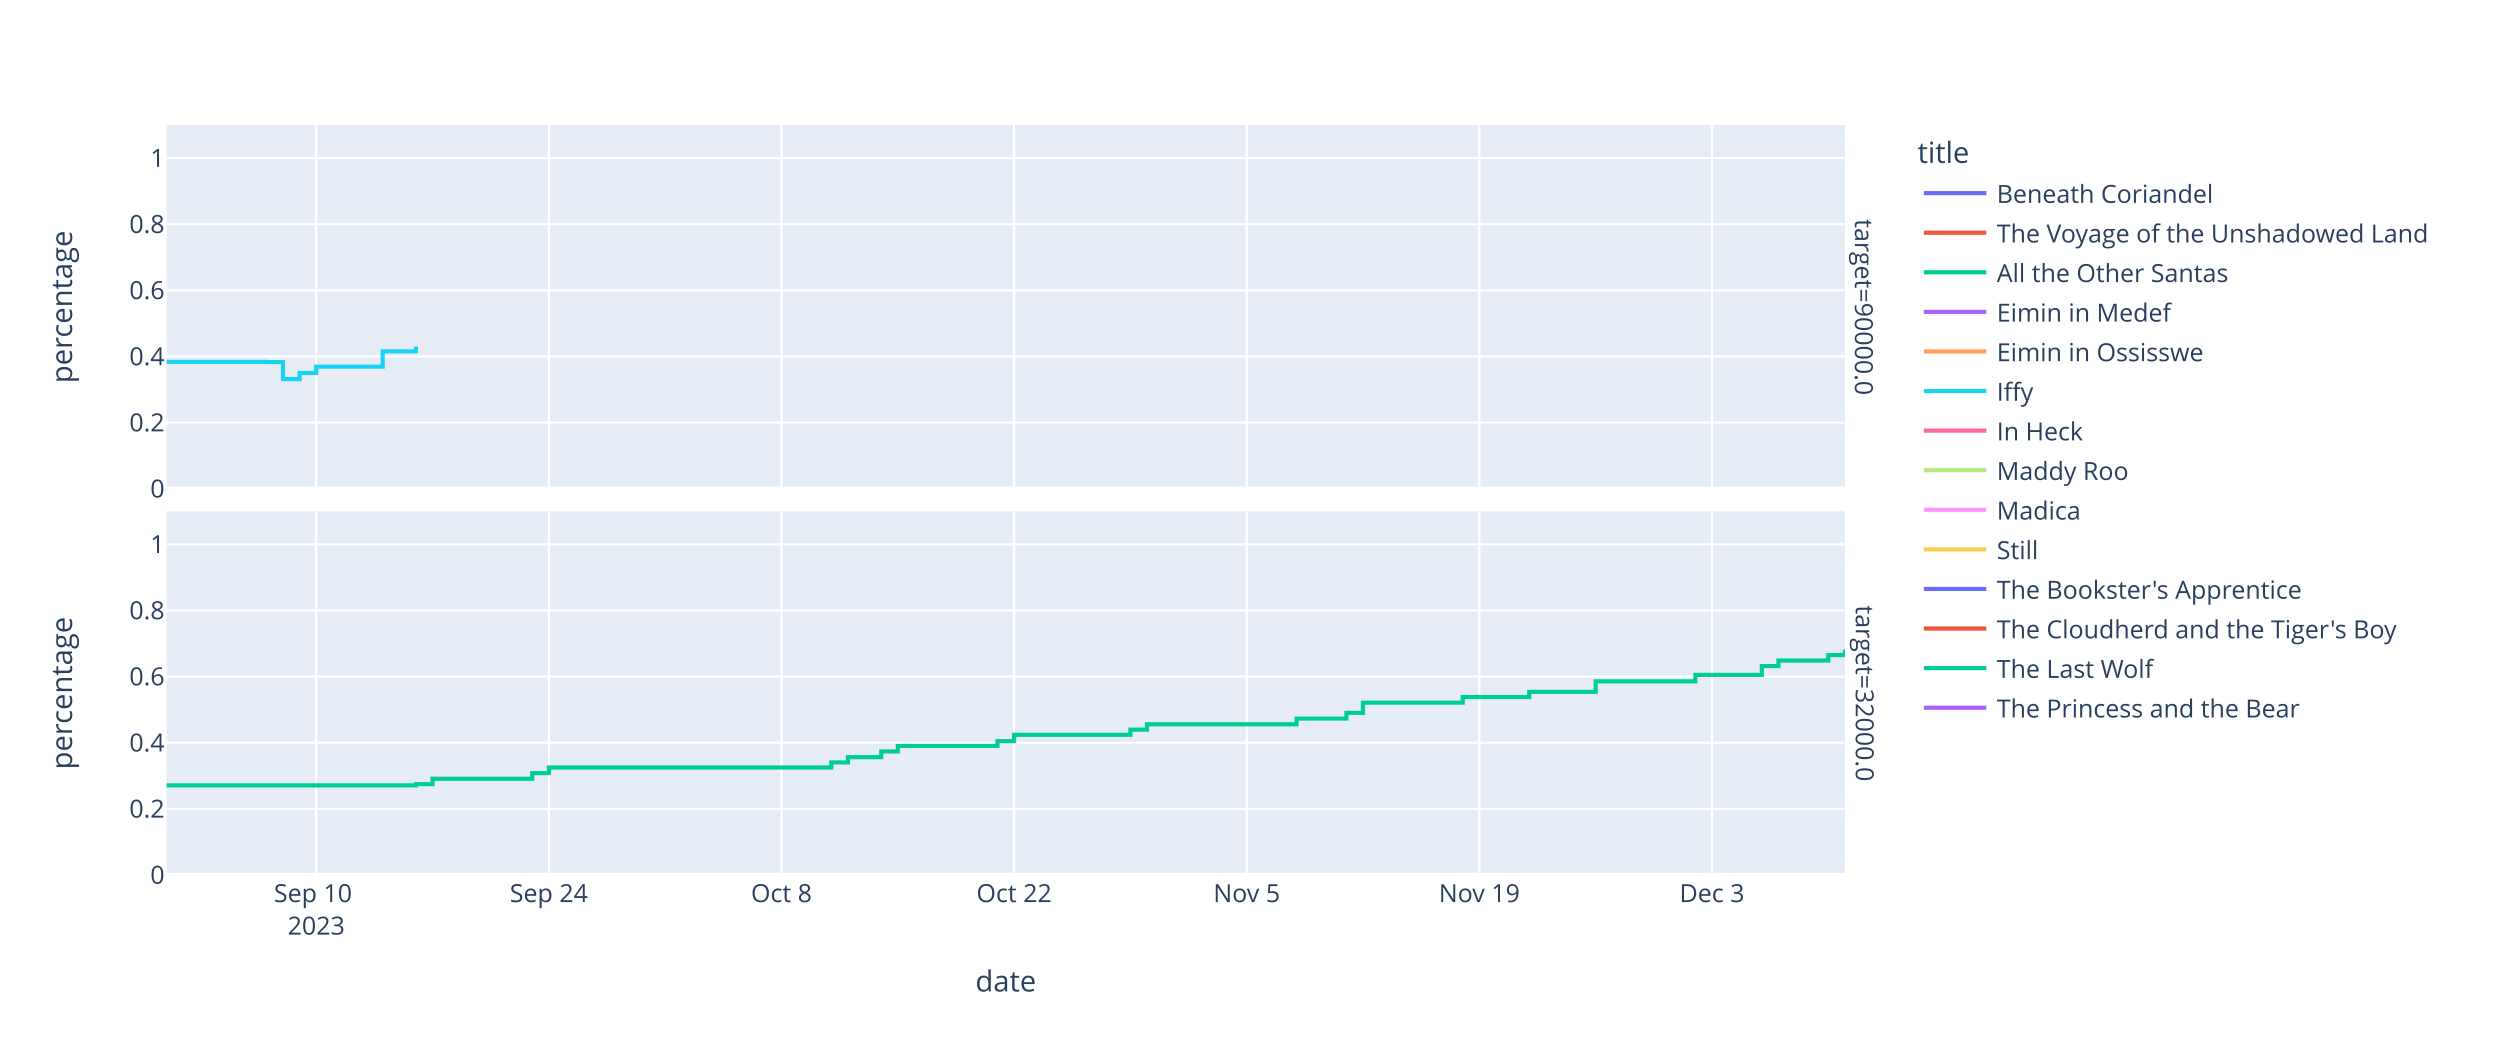
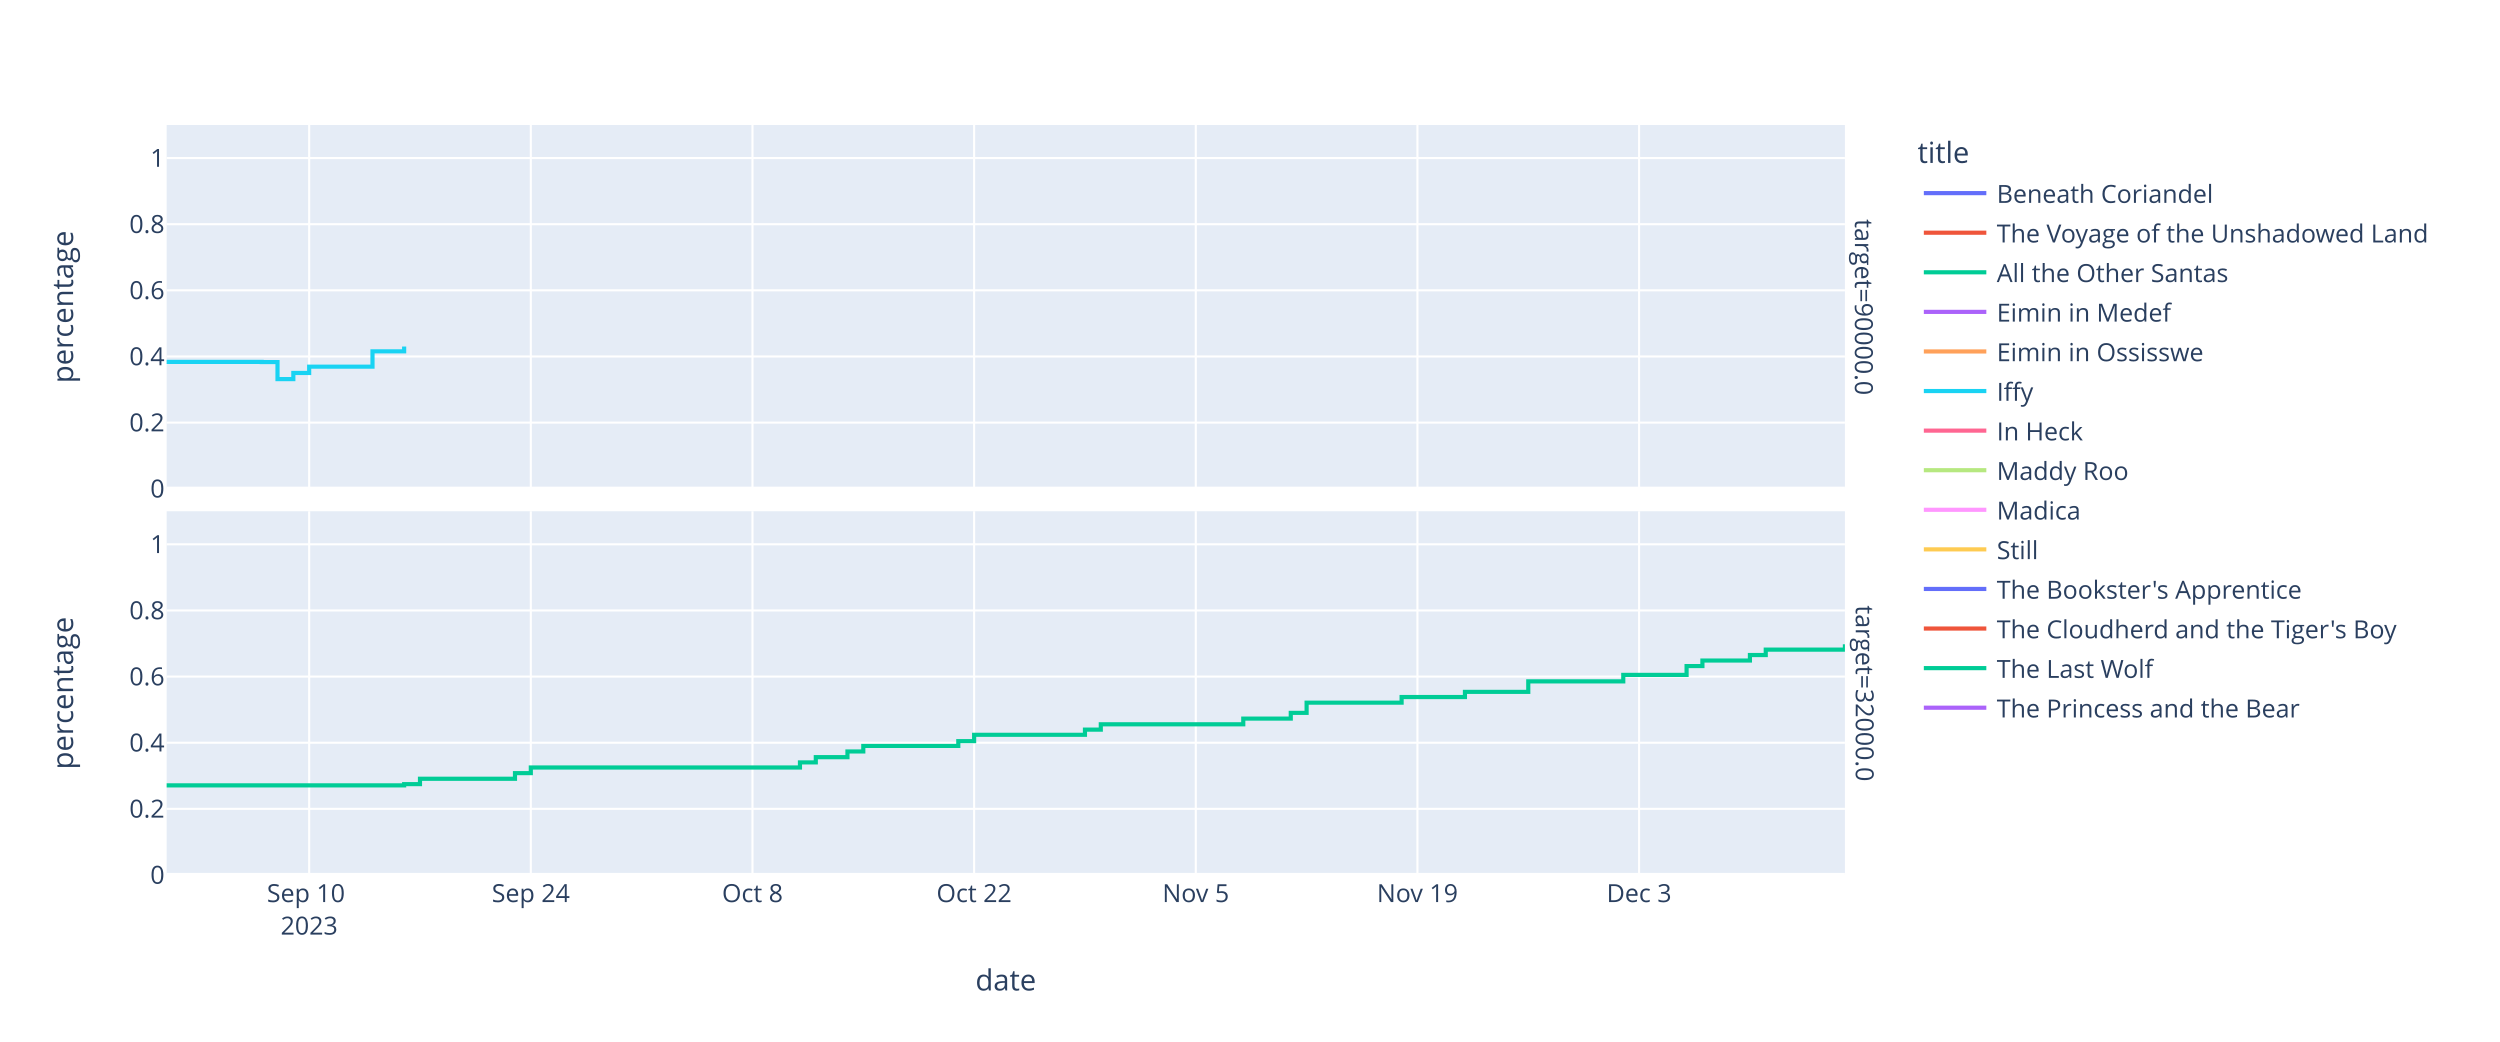
<svg xmlns="http://www.w3.org/2000/svg" class="main-svg" width="1200" height="500" style="" viewBox="0 0 1200 500">
  <rect x="0" y="0" width="1200" height="500" style="fill: rgb(255, 255, 255); fill-opacity: 1;" />
-   <defs id="defs-f71f81">
+   <defs id="defs-170668">
    <g class="clips">
-       <clipPath id="clipf71f81xyplot" class="plotclip">
+       <clipPath id="clip170668xyplot" class="plotclip">
        <rect width="805.56" height="174.6" />
      </clipPath>
-       <clipPath id="clipf71f81x2y2plot" class="plotclip">
+       <clipPath id="clip170668x2y2plot" class="plotclip">
        <rect width="805.56" height="174.6" />
      </clipPath>
-       <clipPath class="axesclip" id="clipf71f81x">
+       <clipPath class="axesclip" id="clip170668x">
        <rect x="80" y="0" width="805.56" height="500" />
      </clipPath>
-       <clipPath class="axesclip" id="clipf71f81y">
+       <clipPath class="axesclip" id="clip170668y">
        <rect x="0" y="245.4" width="1200" height="174.6" />
      </clipPath>
-       <clipPath class="axesclip" id="clipf71f81xy">
+       <clipPath class="axesclip" id="clip170668xy">
        <rect x="80" y="245.4" width="805.56" height="174.6" />
      </clipPath>
-       <clipPath class="axesclip" id="clipf71f81y2">
+       <clipPath class="axesclip" id="clip170668y2">
        <rect x="0" y="60" width="1200" height="174.6" />
      </clipPath>
-       <clipPath class="axesclip" id="clipf71f81xy2">
+       <clipPath class="axesclip" id="clip170668xy2">
        <rect x="80" y="60" width="805.56" height="174.6" />
      </clipPath>
-       <clipPath class="axesclip" id="clipf71f81x2">
+       <clipPath class="axesclip" id="clip170668x2">
        <rect x="80" y="0" width="805.56" height="500" />
      </clipPath>
-       <clipPath class="axesclip" id="clipf71f81x2y">
+       <clipPath class="axesclip" id="clip170668x2y">
        <rect x="80" y="245.4" width="805.56" height="174.6" />
      </clipPath>
-       <clipPath class="axesclip" id="clipf71f81x2y2">
+       <clipPath class="axesclip" id="clip170668x2y2">
        <rect x="80" y="60" width="805.56" height="174.6" />
      </clipPath>
    </g>
    <g class="gradients" />
    <g class="patterns" />
  </defs>
  <g class="bglayer">
    <rect class="bg" x="80" y="245.4" width="805.56" height="174.6" style="fill: rgb(229, 236, 246); fill-opacity: 1; stroke-width: 0;" />
    <rect class="bg" x="80" y="60" width="805.56" height="174.6" style="fill: rgb(229, 236, 246); fill-opacity: 1; stroke-width: 0;" />
  </g>
  <g class="layer-below">
    <g class="imagelayer" />
    <g class="shapelayer" />
  </g>
  <g class="cartesianlayer">
    <g class="subplot xy">
      <g class="layer-subplot">
        <g class="shapelayer" />
        <g class="imagelayer" />
      </g>
      <g class="minor-gridlayer">
        <g class="x" />
        <g class="y" />
      </g>
      <g class="gridlayer">
        <g class="x">
-           <path class="xgrid crisp" transform="translate(151.78,0)" d="M0,245.4v174.6" style="stroke: rgb(255, 255, 255); stroke-opacity: 1; stroke-width: 1px;" />
-           <path class="xgrid crisp" transform="translate(263.44,0)" d="M0,245.4v174.6" style="stroke: rgb(255, 255, 255); stroke-opacity: 1; stroke-width: 1px;" />
-           <path class="xgrid crisp" transform="translate(375.11,0)" d="M0,245.4v174.6" style="stroke: rgb(255, 255, 255); stroke-opacity: 1; stroke-width: 1px;" />
-           <path class="xgrid crisp" transform="translate(486.77,0)" d="M0,245.4v174.6" style="stroke: rgb(255, 255, 255); stroke-opacity: 1; stroke-width: 1px;" />
-           <path class="xgrid crisp" transform="translate(598.43,0)" d="M0,245.4v174.6" style="stroke: rgb(255, 255, 255); stroke-opacity: 1; stroke-width: 1px;" />
-           <path class="xgrid crisp" transform="translate(710.09,0)" d="M0,245.4v174.6" style="stroke: rgb(255, 255, 255); stroke-opacity: 1; stroke-width: 1px;" />
-           <path class="xgrid crisp" transform="translate(821.75,0)" d="M0,245.4v174.6" style="stroke: rgb(255, 255, 255); stroke-opacity: 1; stroke-width: 1px;" />
+           <path class="xgrid crisp" transform="translate(148.4,0)" d="M0,245.4v174.6" style="stroke: rgb(255, 255, 255); stroke-opacity: 1; stroke-width: 1px;" />
+           <path class="xgrid crisp" transform="translate(254.79,0)" d="M0,245.4v174.6" style="stroke: rgb(255, 255, 255); stroke-opacity: 1; stroke-width: 1px;" />
+           <path class="xgrid crisp" transform="translate(361.19,0)" d="M0,245.4v174.6" style="stroke: rgb(255, 255, 255); stroke-opacity: 1; stroke-width: 1px;" />
+           <path class="xgrid crisp" transform="translate(467.58,0)" d="M0,245.4v174.6" style="stroke: rgb(255, 255, 255); stroke-opacity: 1; stroke-width: 1px;" />
+           <path class="xgrid crisp" transform="translate(573.98,0)" d="M0,245.4v174.6" style="stroke: rgb(255, 255, 255); stroke-opacity: 1; stroke-width: 1px;" />
+           <path class="xgrid crisp" transform="translate(680.37,0)" d="M0,245.4v174.6" style="stroke: rgb(255, 255, 255); stroke-opacity: 1; stroke-width: 1px;" />
+           <path class="xgrid crisp" transform="translate(786.76,0)" d="M0,245.4v174.6" style="stroke: rgb(255, 255, 255); stroke-opacity: 1; stroke-width: 1px;" />
        </g>
        <g class="y">
          <path class="ygrid crisp" transform="translate(0,388.25)" d="M80,0h805.56" style="stroke: rgb(255, 255, 255); stroke-opacity: 1; stroke-width: 1px;" />
          <path class="ygrid crisp" transform="translate(0,356.51)" d="M80,0h805.56" style="stroke: rgb(255, 255, 255); stroke-opacity: 1; stroke-width: 1px;" />
          <path class="ygrid crisp" transform="translate(0,324.76)" d="M80,0h805.56" style="stroke: rgb(255, 255, 255); stroke-opacity: 1; stroke-width: 1px;" />
          <path class="ygrid crisp" transform="translate(0,293.02)" d="M80,0h805.56" style="stroke: rgb(255, 255, 255); stroke-opacity: 1; stroke-width: 1px;" />
          <path class="ygrid crisp" transform="translate(0,261.27)" d="M80,0h805.56" style="stroke: rgb(255, 255, 255); stroke-opacity: 1; stroke-width: 1px;" />
        </g>
      </g>
      <g class="zerolinelayer">
        <path class="yzl zl crisp" transform="translate(0,420)" d="M80,0h805.56" style="stroke: rgb(255, 255, 255); stroke-opacity: 1; stroke-width: 2px;" />
      </g>
      <path class="xlines-below" />
      <path class="ylines-below" />
      <g class="overlines-below" />
      <g class="xaxislayer-below" />
      <g class="yaxislayer-below" />
      <g class="overaxes-below" />
-       <g class="plot" transform="translate(80,245.4)" clip-path="url(#clipf71f81xyplot)">
+       <g class="plot" transform="translate(80,245.4)" clip-path="url(#clip170668xyplot)">
        <g class="scatterlayer mlayer">
-           <g class="trace scatter traceef8558" style="stroke-miterlimit: 2; opacity: 1;">
-             <g class="fills" />
-             <g class="errorbars" />
-             <g class="lines">
-               <path class="js-line" d="M805.56,66.43V69.01H797.58V71.65H773.66V74.31H765.68V78.55H733.78V81.65H685.92V86.7H654.02V89.17H622.12V91.88H574.26V96.77H566.28V99.52H542.36V102.27H470.57V104.82H462.6V107.3H406.77V110.34H398.79V112.64H350.94V115.3H342.96V118.04H327.01V120.55H319.03V123H183.44V125.71H175.47V128.41H127.61V130.99H119.64V131.57H0" style="vector-effect: non-scaling-stroke; fill: none; stroke: rgb(0, 204, 150); stroke-opacity: 1; stroke-width: 2px; opacity: 1;" />
-             </g>
-             <g class="points" />
-             <g class="text" />
-           </g>
-           <g class="trace scatter trace29cb09" style="stroke-miterlimit: 2; opacity: 1;">
-             <g class="fills" />
-             <g class="errorbars" />
-             <g class="lines" />
-             <g class="points" />
-             <g class="text" />
-           </g>
-           <g class="trace scatter trace9327c6" style="stroke-miterlimit: 2; opacity: 1;">
-             <g class="fills" />
-             <g class="errorbars" />
-             <g class="lines" />
-             <g class="points" />
-             <g class="text" />
-           </g>
-           <g class="trace scatter trace462349" style="stroke-miterlimit: 2; opacity: 1;">
-             <g class="fills" />
-             <g class="errorbars" />
-             <g class="lines" />
-             <g class="points" />
-             <g class="text" />
-           </g>
-           <g class="trace scatter trace2cf247" style="stroke-miterlimit: 2; opacity: 1;">
-             <g class="fills" />
-             <g class="errorbars" />
-             <g class="lines" />
+           <g class="trace scatter trace8cdd4d" style="stroke-miterlimit: 2; opacity: 1;">
+             <g class="fills" />
+             <g class="errorbars" />
+             <g class="lines">
+               <path class="js-line" d="M805.56,63.86V66.43H767.56V69.01H759.96V71.65H737.16V74.31H729.56V78.55H699.17V81.65H653.57V86.7H623.17V89.17H592.77V91.88H547.17V96.77H539.57V99.52H516.77V102.27H448.38V104.82H440.78V107.3H387.58V110.34H379.98V112.64H334.38V115.3H326.78V118.04H311.58V120.55H303.98V123H174.79V125.71H167.19V128.41H121.59V130.99H113.99V131.57H0" style="vector-effect: none; fill: none; stroke: rgb(0, 204, 150); stroke-opacity: 1; stroke-width: 2px; opacity: 1;" />
+             </g>
+             <g class="points" />
+             <g class="text" />
+           </g>
+           <g class="trace scatter tracedb14c7" style="stroke-miterlimit: 2; opacity: 1;">
+             <g class="fills" />
+             <g class="errorbars" />
+             <g class="lines">
+               <path class="js-line" d="M0,149.89" style="vector-effect: none; fill: none; stroke: rgb(255, 102, 146); stroke-opacity: 1; stroke-width: 2px; opacity: 1;" />
+             </g>
+             <g class="points" />
+             <g class="text" />
+           </g>
+           <g class="trace scatter traced5b4b1" style="stroke-miterlimit: 2; opacity: 1;">
+             <g class="fills" />
+             <g class="errorbars" />
+             <g class="lines">
+               <path class="js-line" d="M0,17.32" style="vector-effect: none; fill: none; stroke: rgb(182, 232, 128); stroke-opacity: 1; stroke-width: 2px; opacity: 1;" />
+             </g>
+             <g class="points" />
+             <g class="text" />
+           </g>
+           <g class="trace scatter trace079bbe" style="stroke-miterlimit: 2; opacity: 1;">
+             <g class="fills" />
+             <g class="errorbars" />
+             <g class="lines">
+               <path class="js-line" d="M0,29.28" style="vector-effect: none; fill: none; stroke: rgb(255, 151, 255); stroke-opacity: 1; stroke-width: 2px; opacity: 1;" />
+             </g>
+             <g class="points" />
+             <g class="text" />
+           </g>
+           <g class="trace scatter traceb5c32e" style="stroke-miterlimit: 2; opacity: 1;">
+             <g class="fills" />
+             <g class="errorbars" />
+             <g class="lines">
+               <path class="js-line" d="M0,21.52" style="vector-effect: none; fill: none; stroke: rgb(254, 203, 82); stroke-opacity: 1; stroke-width: 2px; opacity: 1;" />
+             </g>
            <g class="points" />
            <g class="text" />
          </g>
        </g>
      </g>
      <g class="overplot" />
      <path class="xlines-above crisp" d="M0,0" style="fill: none;" />
      <path class="ylines-above crisp" d="M0,0" style="fill: none;" />
      <g class="overlines-above" />
      <g class="xaxislayer-above">
        <g class="xtick">
-           <text text-anchor="middle" x="0" y="433" transform="translate(151.78,0)" style="font-family: 'Open Sans', verdana, arial, sans-serif; font-size: 12px; fill: rgb(42, 63, 95); fill-opacity: 1; white-space: pre; opacity: 1;">
+           <text text-anchor="middle" x="0" y="433" transform="translate(148.4,0)" style="font-family: 'Open Sans', verdana, arial, sans-serif; font-size: 12px; fill: rgb(42, 63, 95); fill-opacity: 1; white-space: pre; opacity: 1;">
            <tspan class="line" dy="0em" x="0" y="433">Sep 10</tspan>
            <tspan class="line" dy="1.3em" x="0" y="433">2023</tspan>
          </text>
        </g>
        <g class="xtick">
-           <text text-anchor="middle" x="0" y="433" style="font-family: 'Open Sans', verdana, arial, sans-serif; font-size: 12px; fill: rgb(42, 63, 95); fill-opacity: 1; white-space: pre; opacity: 1;" transform="translate(263.44,0)">Sep 24</text>
+           <text text-anchor="middle" x="0" y="433" style="font-family: 'Open Sans', verdana, arial, sans-serif; font-size: 12px; fill: rgb(42, 63, 95); fill-opacity: 1; white-space: pre; opacity: 1;" transform="translate(254.79,0)">Sep 24</text>
        </g>
        <g class="xtick">
-           <text text-anchor="middle" x="0" y="433" style="font-family: 'Open Sans', verdana, arial, sans-serif; font-size: 12px; fill: rgb(42, 63, 95); fill-opacity: 1; white-space: pre; opacity: 1;" transform="translate(375.11,0)">Oct 8</text>
+           <text text-anchor="middle" x="0" y="433" style="font-family: 'Open Sans', verdana, arial, sans-serif; font-size: 12px; fill: rgb(42, 63, 95); fill-opacity: 1; white-space: pre; opacity: 1;" transform="translate(361.19,0)">Oct 8</text>
        </g>
        <g class="xtick">
-           <text text-anchor="middle" x="0" y="433" style="font-family: 'Open Sans', verdana, arial, sans-serif; font-size: 12px; fill: rgb(42, 63, 95); fill-opacity: 1; white-space: pre; opacity: 1;" transform="translate(486.77,0)">Oct 22</text>
+           <text text-anchor="middle" x="0" y="433" style="font-family: 'Open Sans', verdana, arial, sans-serif; font-size: 12px; fill: rgb(42, 63, 95); fill-opacity: 1; white-space: pre; opacity: 1;" transform="translate(467.58,0)">Oct 22</text>
        </g>
        <g class="xtick">
-           <text text-anchor="middle" x="0" y="433" style="font-family: 'Open Sans', verdana, arial, sans-serif; font-size: 12px; fill: rgb(42, 63, 95); fill-opacity: 1; white-space: pre; opacity: 1;" transform="translate(598.43,0)">Nov 5</text>
+           <text text-anchor="middle" x="0" y="433" style="font-family: 'Open Sans', verdana, arial, sans-serif; font-size: 12px; fill: rgb(42, 63, 95); fill-opacity: 1; white-space: pre; opacity: 1;" transform="translate(573.98,0)">Nov 5</text>
        </g>
        <g class="xtick">
-           <text text-anchor="middle" x="0" y="433" style="font-family: 'Open Sans', verdana, arial, sans-serif; font-size: 12px; fill: rgb(42, 63, 95); fill-opacity: 1; white-space: pre; opacity: 1;" transform="translate(710.09,0)">Nov 19</text>
+           <text text-anchor="middle" x="0" y="433" style="font-family: 'Open Sans', verdana, arial, sans-serif; font-size: 12px; fill: rgb(42, 63, 95); fill-opacity: 1; white-space: pre; opacity: 1;" transform="translate(680.37,0)">Nov 19</text>
        </g>
        <g class="xtick">
-           <text text-anchor="middle" x="0" y="433" style="font-family: 'Open Sans', verdana, arial, sans-serif; font-size: 12px; fill: rgb(42, 63, 95); fill-opacity: 1; white-space: pre; opacity: 1;" transform="translate(821.75,0)">Dec 3</text>
+           <text text-anchor="middle" x="0" y="433" style="font-family: 'Open Sans', verdana, arial, sans-serif; font-size: 12px; fill: rgb(42, 63, 95); fill-opacity: 1; white-space: pre; opacity: 1;" transform="translate(786.76,0)">Dec 3</text>
        </g>
      </g>
      <g class="yaxislayer-above">
        <g class="ytick">
          <text text-anchor="end" x="79" y="4.2" transform="translate(0,420)" style="font-family: 'Open Sans', verdana, arial, sans-serif; font-size: 12px; fill: rgb(42, 63, 95); fill-opacity: 1; white-space: pre; opacity: 1;">0</text>
        </g>
        <g class="ytick">
          <text text-anchor="end" x="79" y="4.2" style="font-family: 'Open Sans', verdana, arial, sans-serif; font-size: 12px; fill: rgb(42, 63, 95); fill-opacity: 1; white-space: pre; opacity: 1;" transform="translate(0,388.25)">0.2</text>
        </g>
        <g class="ytick">
          <text text-anchor="end" x="79" y="4.2" style="font-family: 'Open Sans', verdana, arial, sans-serif; font-size: 12px; fill: rgb(42, 63, 95); fill-opacity: 1; white-space: pre; opacity: 1;" transform="translate(0,356.51)">0.4</text>
        </g>
        <g class="ytick">
          <text text-anchor="end" x="79" y="4.2" style="font-family: 'Open Sans', verdana, arial, sans-serif; font-size: 12px; fill: rgb(42, 63, 95); fill-opacity: 1; white-space: pre; opacity: 1;" transform="translate(0,324.76)">0.6</text>
        </g>
        <g class="ytick">
          <text text-anchor="end" x="79" y="4.2" style="font-family: 'Open Sans', verdana, arial, sans-serif; font-size: 12px; fill: rgb(42, 63, 95); fill-opacity: 1; white-space: pre; opacity: 1;" transform="translate(0,293.02)">0.8</text>
        </g>
        <g class="ytick">
          <text text-anchor="end" x="79" y="4.2" style="font-family: 'Open Sans', verdana, arial, sans-serif; font-size: 12px; fill: rgb(42, 63, 95); fill-opacity: 1; white-space: pre; opacity: 1;" transform="translate(0,261.27)">1</text>
        </g>
      </g>
      <g class="overaxes-above" />
    </g>
    <g class="subplot x2y2">
      <g class="layer-subplot">
        <g class="shapelayer" />
        <g class="imagelayer" />
      </g>
      <g class="minor-gridlayer">
        <g class="x2" />
        <g class="y2" />
      </g>
      <g class="gridlayer">
        <g class="x2">
-           <path class="x2grid crisp" transform="translate(151.78,0)" d="M0,60v174.6" style="stroke: rgb(255, 255, 255); stroke-opacity: 1; stroke-width: 1px;" />
-           <path class="x2grid crisp" transform="translate(263.44,0)" d="M0,60v174.6" style="stroke: rgb(255, 255, 255); stroke-opacity: 1; stroke-width: 1px;" />
-           <path class="x2grid crisp" transform="translate(375.11,0)" d="M0,60v174.6" style="stroke: rgb(255, 255, 255); stroke-opacity: 1; stroke-width: 1px;" />
-           <path class="x2grid crisp" transform="translate(486.77,0)" d="M0,60v174.6" style="stroke: rgb(255, 255, 255); stroke-opacity: 1; stroke-width: 1px;" />
-           <path class="x2grid crisp" transform="translate(598.43,0)" d="M0,60v174.6" style="stroke: rgb(255, 255, 255); stroke-opacity: 1; stroke-width: 1px;" />
-           <path class="x2grid crisp" transform="translate(710.09,0)" d="M0,60v174.6" style="stroke: rgb(255, 255, 255); stroke-opacity: 1; stroke-width: 1px;" />
-           <path class="x2grid crisp" transform="translate(821.75,0)" d="M0,60v174.6" style="stroke: rgb(255, 255, 255); stroke-opacity: 1; stroke-width: 1px;" />
+           <path class="x2grid crisp" transform="translate(148.4,0)" d="M0,60v174.6" style="stroke: rgb(255, 255, 255); stroke-opacity: 1; stroke-width: 1px;" />
+           <path class="x2grid crisp" transform="translate(254.79,0)" d="M0,60v174.6" style="stroke: rgb(255, 255, 255); stroke-opacity: 1; stroke-width: 1px;" />
+           <path class="x2grid crisp" transform="translate(361.19,0)" d="M0,60v174.6" style="stroke: rgb(255, 255, 255); stroke-opacity: 1; stroke-width: 1px;" />
+           <path class="x2grid crisp" transform="translate(467.58,0)" d="M0,60v174.6" style="stroke: rgb(255, 255, 255); stroke-opacity: 1; stroke-width: 1px;" />
+           <path class="x2grid crisp" transform="translate(573.98,0)" d="M0,60v174.6" style="stroke: rgb(255, 255, 255); stroke-opacity: 1; stroke-width: 1px;" />
+           <path class="x2grid crisp" transform="translate(680.37,0)" d="M0,60v174.6" style="stroke: rgb(255, 255, 255); stroke-opacity: 1; stroke-width: 1px;" />
+           <path class="x2grid crisp" transform="translate(786.76,0)" d="M0,60v174.6" style="stroke: rgb(255, 255, 255); stroke-opacity: 1; stroke-width: 1px;" />
        </g>
        <g class="y2">
          <path class="y2grid crisp" transform="translate(0,202.85)" d="M80,0h805.56" style="stroke: rgb(255, 255, 255); stroke-opacity: 1; stroke-width: 1px;" />
          <path class="y2grid crisp" transform="translate(0,171.11)" d="M80,0h805.56" style="stroke: rgb(255, 255, 255); stroke-opacity: 1; stroke-width: 1px;" />
          <path class="y2grid crisp" transform="translate(0,139.36)" d="M80,0h805.56" style="stroke: rgb(255, 255, 255); stroke-opacity: 1; stroke-width: 1px;" />
          <path class="y2grid crisp" transform="translate(0,107.62)" d="M80,0h805.56" style="stroke: rgb(255, 255, 255); stroke-opacity: 1; stroke-width: 1px;" />
          <path class="y2grid crisp" transform="translate(0,75.87)" d="M80,0h805.56" style="stroke: rgb(255, 255, 255); stroke-opacity: 1; stroke-width: 1px;" />
        </g>
      </g>
      <g class="zerolinelayer">
        <path class="y2zl zl crisp" transform="translate(0,234.6)" d="M80,0h805.56" style="stroke: rgb(255, 255, 255); stroke-opacity: 1; stroke-width: 2px;" />
      </g>
      <path class="xlines-below" />
      <path class="ylines-below" />
      <g class="overlines-below" />
      <g class="xaxislayer-below" />
      <g class="yaxislayer-below" />
      <g class="overaxes-below" />
-       <g class="plot" transform="translate(80,60)" clip-path="url(#clipf71f81x2y2plot)">
+       <g class="plot" transform="translate(80,60)" clip-path="url(#clip170668x2y2plot)">
        <g class="scatterlayer mlayer">
-           <g class="trace scatter tracec95e01" style="stroke-miterlimit: 2; opacity: 1;">
-             <g class="fills" />
-             <g class="errorbars" />
-             <g class="lines" />
-             <g class="points" />
-             <g class="text" />
-           </g>
-           <g class="trace scatter trace3b754c" style="stroke-miterlimit: 2; opacity: 1;">
-             <g class="fills" />
-             <g class="errorbars" />
-             <g class="lines" />
-             <g class="points" />
-             <g class="text" />
-           </g>
-           <g class="trace scatter trace9d9850" style="stroke-miterlimit: 2; opacity: 1;">
-             <g class="fills" />
-             <g class="errorbars" />
-             <g class="lines" />
-             <g class="points" />
-             <g class="text" />
-           </g>
-           <g class="trace scatter tracebe63d7" style="stroke-miterlimit: 2; opacity: 1;">
-             <g class="fills" />
-             <g class="errorbars" />
-             <g class="lines" />
-             <g class="points" />
-             <g class="text" />
-           </g>
-           <g class="trace scatter trace4793a3" style="stroke-miterlimit: 2; opacity: 1;">
-             <g class="fills" />
-             <g class="errorbars" />
-             <g class="lines">
-               <path class="js-line" d="M119.64,106.32V108.64H103.69V116H71.78V119.03H63.81V121.97H55.83V113.79H47.86V113.71H0" style="vector-effect: non-scaling-stroke; fill: none; stroke: rgb(25, 211, 243); stroke-opacity: 1; stroke-width: 2px; opacity: 1;" />
-             </g>
-             <g class="points" />
-             <g class="text" />
-           </g>
-           <g class="trace scatter tracefe827a" style="stroke-miterlimit: 2; opacity: 1;">
-             <g class="fills" />
-             <g class="errorbars" />
-             <g class="lines" />
-             <g class="points" />
-             <g class="text" />
-           </g>
-           <g class="trace scatter trace164ff2" style="stroke-miterlimit: 2; opacity: 1;">
-             <g class="fills" />
-             <g class="errorbars" />
-             <g class="lines" />
-             <g class="points" />
-             <g class="text" />
-           </g>
-           <g class="trace scatter trace0fb68a" style="stroke-miterlimit: 2; opacity: 1;">
-             <g class="fills" />
-             <g class="errorbars" />
-             <g class="lines" />
-             <g class="points" />
-             <g class="text" />
-           </g>
-           <g class="trace scatter tracef7b379" style="stroke-miterlimit: 2; opacity: 1;">
-             <g class="fills" />
-             <g class="errorbars" />
-             <g class="lines" />
+           <g class="trace scatter trace5fcf94" style="stroke-miterlimit: 2; opacity: 1;">
+             <g class="fills" />
+             <g class="errorbars" />
+             <g class="lines">
+               <path class="js-line" d="M0,31.58" style="vector-effect: none; fill: none; stroke: rgb(99, 110, 250); stroke-opacity: 1; stroke-width: 2px; opacity: 1;" />
+             </g>
+             <g class="points" />
+             <g class="text" />
+           </g>
+           <g class="trace scatter trace01b599" style="stroke-miterlimit: 2; opacity: 1;">
+             <g class="fills" />
+             <g class="errorbars" />
+             <g class="lines">
+               <path class="js-line" d="M0,121.15" style="vector-effect: none; fill: none; stroke: rgb(239, 85, 59); stroke-opacity: 1; stroke-width: 2px; opacity: 1;" />
+             </g>
+             <g class="points" />
+             <g class="text" />
+           </g>
+           <g class="trace scatter traceb8ed60" style="stroke-miterlimit: 2; opacity: 1;">
+             <g class="fills" />
+             <g class="errorbars" />
+             <g class="lines">
+               <path class="js-line" d="M0,148.25" style="vector-effect: none; fill: none; stroke: rgb(171, 99, 250); stroke-opacity: 1; stroke-width: 2px; opacity: 1;" />
+             </g>
+             <g class="points" />
+             <g class="text" />
+           </g>
+           <g class="trace scatter trace593d44" style="stroke-miterlimit: 2; opacity: 1;">
+             <g class="fills" />
+             <g class="errorbars" />
+             <g class="lines">
+               <path class="js-line" d="M0,144.1" style="vector-effect: none; fill: none; stroke: rgb(255, 161, 90); stroke-opacity: 1; stroke-width: 2px; opacity: 1;" />
+             </g>
+             <g class="points" />
+             <g class="text" />
+           </g>
+           <g class="trace scatter trace7c02bd" style="stroke-miterlimit: 2; opacity: 1;">
+             <g class="fills" />
+             <g class="errorbars" />
+             <g class="lines">
+               <path class="js-line" d="M113.99,106.32V108.64H98.8V116H68.4V119.03H60.8V121.97H53.2V113.79H45.6V113.71H0" style="vector-effect: none; fill: none; stroke: rgb(25, 211, 243); stroke-opacity: 1; stroke-width: 2px; opacity: 1;" />
+             </g>
+             <g class="points" />
+             <g class="text" />
+           </g>
+           <g class="trace scatter tracee9ba4f" style="stroke-miterlimit: 2; opacity: 1;">
+             <g class="fills" />
+             <g class="errorbars" />
+             <g class="lines">
+               <path class="js-line" d="M0,47.66" style="vector-effect: none; fill: none; stroke: rgb(99, 110, 250); stroke-opacity: 1; stroke-width: 2px; opacity: 1;" />
+             </g>
+             <g class="points" />
+             <g class="text" />
+           </g>
+           <g class="trace scatter traceb7b533" style="stroke-miterlimit: 2; opacity: 1;">
+             <g class="fills" />
+             <g class="errorbars" />
+             <g class="lines">
+               <path class="js-line" d="M0,151.91" style="vector-effect: none; fill: none; stroke: rgb(239, 85, 59); stroke-opacity: 1; stroke-width: 2px; opacity: 1;" />
+             </g>
+             <g class="points" />
+             <g class="text" />
+           </g>
+           <g class="trace scatter trace4968d2" style="stroke-miterlimit: 2; opacity: 1;">
+             <g class="fills" />
+             <g class="errorbars" />
+             <g class="lines">
+               <path class="js-line" d="M0,100.61" style="vector-effect: none; fill: none; stroke: rgb(0, 204, 150); stroke-opacity: 1; stroke-width: 2px; opacity: 1;" />
+             </g>
+             <g class="points" />
+             <g class="text" />
+           </g>
+           <g class="trace scatter tracefa7bef" style="stroke-miterlimit: 2; opacity: 1;">
+             <g class="fills" />
+             <g class="errorbars" />
+             <g class="lines">
+               <path class="js-line" d="M0,129.02" style="vector-effect: none; fill: none; stroke: rgb(171, 99, 250); stroke-opacity: 1; stroke-width: 2px; opacity: 1;" />
+             </g>
            <g class="points" />
            <g class="text" />
          </g>
        </g>
      </g>
      <g class="overplot" />
      <path class="xlines-above crisp" d="M0,0" style="fill: none;" />
      <path class="ylines-above crisp" d="M0,0" style="fill: none;" />
      <g class="overlines-above" />
      <g class="xaxislayer-above" />
      <g class="yaxislayer-above">
        <g class="y2tick">
          <text text-anchor="end" x="79" y="4.2" transform="translate(0,234.6)" style="font-family: 'Open Sans', verdana, arial, sans-serif; font-size: 12px; fill: rgb(42, 63, 95); fill-opacity: 1; white-space: pre; opacity: 1;">0</text>
        </g>
        <g class="y2tick">
          <text text-anchor="end" x="79" y="4.2" style="font-family: 'Open Sans', verdana, arial, sans-serif; font-size: 12px; fill: rgb(42, 63, 95); fill-opacity: 1; white-space: pre; opacity: 1;" transform="translate(0,202.85)">0.2</text>
        </g>
        <g class="y2tick">
          <text text-anchor="end" x="79" y="4.2" style="font-family: 'Open Sans', verdana, arial, sans-serif; font-size: 12px; fill: rgb(42, 63, 95); fill-opacity: 1; white-space: pre; opacity: 1;" transform="translate(0,171.11)">0.4</text>
        </g>
        <g class="y2tick">
          <text text-anchor="end" x="79" y="4.2" style="font-family: 'Open Sans', verdana, arial, sans-serif; font-size: 12px; fill: rgb(42, 63, 95); fill-opacity: 1; white-space: pre; opacity: 1;" transform="translate(0,139.36)">0.6</text>
        </g>
        <g class="y2tick">
          <text text-anchor="end" x="79" y="4.2" style="font-family: 'Open Sans', verdana, arial, sans-serif; font-size: 12px; fill: rgb(42, 63, 95); fill-opacity: 1; white-space: pre; opacity: 1;" transform="translate(0,107.62)">0.8</text>
        </g>
        <g class="y2tick">
          <text text-anchor="end" x="79" y="4.2" style="font-family: 'Open Sans', verdana, arial, sans-serif; font-size: 12px; fill: rgb(42, 63, 95); fill-opacity: 1; white-space: pre; opacity: 1;" transform="translate(0,75.87)">1</text>
        </g>
      </g>
      <g class="overaxes-above" />
    </g>
  </g>
  <g class="polarlayer" />
  <g class="smithlayer" />
  <g class="ternarylayer" />
  <g class="geolayer" />
  <g class="funnelarealayer" />
  <g class="pielayer" />
  <g class="iciclelayer" />
  <g class="treemaplayer" />
  <g class="sunburstlayer" />
  <g class="glimages" />
-   <defs id="topdefs-f71f81">
+   <defs id="topdefs-170668">
    <g class="clips" />
-     <clipPath id="legendf71f81">
+     <clipPath id="legend170668">
      <rect width="270" height="295" x="0" y="0" />
    </clipPath>
  </defs>
  <g class="layer-above">
    <g class="imagelayer" />
    <g class="shapelayer" />
  </g>
  <g class="infolayer">
    <g class="legend" pointer-events="all" transform="translate(918.44,60)">
      <rect class="bg" shape-rendering="crispEdges" style="stroke: rgb(68, 68, 68); stroke-opacity: 1; fill: rgb(255, 255, 255); fill-opacity: 1; stroke-width: 0px;" width="270" height="295" x="0" y="0" />
-       <g class="scrollbox" transform="" clip-path="url(#legendf71f81)">
+       <g class="scrollbox" transform="" clip-path="url(#legend170668)">
        <text class="legendtitletext" text-anchor="start" x="2" y="18.2" style="font-family: 'Open Sans', verdana, arial, sans-serif; font-size: 14px; fill: rgb(42, 63, 95); fill-opacity: 1; white-space: pre;">title</text>
        <g class="groups" transform="">
          <g class="traces" transform="translate(0,32.7)" style="opacity: 1;">
            <text class="legendtext" text-anchor="start" x="40" y="4.68" style="font-family: 'Open Sans', verdana, arial, sans-serif; font-size: 12px; fill: rgb(42, 63, 95); fill-opacity: 1; white-space: pre;">Beneath Coriandel</text>
            <g class="layers" style="opacity: 1;">
              <g class="legendfill" />
              <g class="legendlines">
                <path class="js-line" d="M5,0h30" style="fill: none; stroke: rgb(99, 110, 250); stroke-opacity: 1; stroke-width: 2px;" />
              </g>
              <g class="legendsymbols">
                <g class="legendpoints" />
              </g>
            </g>
            <rect class="legendtoggle" x="0" y="-9.5" width="264.219" height="19" style="fill: rgb(0, 0, 0); fill-opacity: 0;" />
          </g>
        </g>
        <g class="groups" transform="">
          <g class="traces" transform="translate(0,51.7)" style="opacity: 1;">
            <text class="legendtext" text-anchor="start" x="40" y="4.68" style="font-family: 'Open Sans', verdana, arial, sans-serif; font-size: 12px; fill: rgb(42, 63, 95); fill-opacity: 1; white-space: pre;">The Voyage of the Unshadowed Land</text>
            <g class="layers" style="opacity: 1;">
              <g class="legendfill" />
              <g class="legendlines">
                <path class="js-line" d="M5,0h30" style="fill: none; stroke: rgb(239, 85, 59); stroke-opacity: 1; stroke-width: 2px;" />
              </g>
              <g class="legendsymbols">
                <g class="legendpoints" />
              </g>
            </g>
            <rect class="legendtoggle" x="0" y="-9.5" width="264.219" height="19" style="fill: rgb(0, 0, 0); fill-opacity: 0;" />
          </g>
        </g>
        <g class="groups" transform="">
          <g class="traces" transform="translate(0,70.7)" style="opacity: 1;">
            <text class="legendtext" text-anchor="start" x="40" y="4.68" style="font-family: 'Open Sans', verdana, arial, sans-serif; font-size: 12px; fill: rgb(42, 63, 95); fill-opacity: 1; white-space: pre;">All the Other Santas</text>
            <g class="layers" style="opacity: 1;">
              <g class="legendfill" />
              <g class="legendlines">
                <path class="js-line" d="M5,0h30" style="fill: none; stroke: rgb(0, 204, 150); stroke-opacity: 1; stroke-width: 2px;" />
              </g>
              <g class="legendsymbols">
                <g class="legendpoints" />
              </g>
            </g>
            <rect class="legendtoggle" x="0" y="-9.5" width="264.219" height="19" style="fill: rgb(0, 0, 0); fill-opacity: 0;" />
          </g>
        </g>
        <g class="groups" transform="">
          <g class="traces" transform="translate(0,89.7)" style="opacity: 1;">
            <text class="legendtext" text-anchor="start" x="40" y="4.68" style="font-family: 'Open Sans', verdana, arial, sans-serif; font-size: 12px; fill: rgb(42, 63, 95); fill-opacity: 1; white-space: pre;">Eimin in Medef</text>
            <g class="layers" style="opacity: 1;">
              <g class="legendfill" />
              <g class="legendlines">
                <path class="js-line" d="M5,0h30" style="fill: none; stroke: rgb(171, 99, 250); stroke-opacity: 1; stroke-width: 2px;" />
              </g>
              <g class="legendsymbols">
                <g class="legendpoints" />
              </g>
            </g>
            <rect class="legendtoggle" x="0" y="-9.5" width="264.219" height="19" style="fill: rgb(0, 0, 0); fill-opacity: 0;" />
          </g>
        </g>
        <g class="groups" transform="">
          <g class="traces" transform="translate(0,108.7)" style="opacity: 1;">
            <text class="legendtext" text-anchor="start" x="40" y="4.68" style="font-family: 'Open Sans', verdana, arial, sans-serif; font-size: 12px; fill: rgb(42, 63, 95); fill-opacity: 1; white-space: pre;">Eimin in Ossisswe</text>
            <g class="layers" style="opacity: 1;">
              <g class="legendfill" />
              <g class="legendlines">
                <path class="js-line" d="M5,0h30" style="fill: none; stroke: rgb(255, 161, 90); stroke-opacity: 1; stroke-width: 2px;" />
              </g>
              <g class="legendsymbols">
                <g class="legendpoints" />
              </g>
            </g>
            <rect class="legendtoggle" x="0" y="-9.5" width="264.219" height="19" style="fill: rgb(0, 0, 0); fill-opacity: 0;" />
          </g>
        </g>
        <g class="groups" transform="">
          <g class="traces" transform="translate(0,127.7)" style="opacity: 1;">
            <text class="legendtext" text-anchor="start" x="40" y="4.68" style="font-family: 'Open Sans', verdana, arial, sans-serif; font-size: 12px; fill: rgb(42, 63, 95); fill-opacity: 1; white-space: pre;">Iffy</text>
            <g class="layers" style="opacity: 1;">
              <g class="legendfill" />
              <g class="legendlines">
                <path class="js-line" d="M5,0h30" style="fill: none; stroke: rgb(25, 211, 243); stroke-opacity: 1; stroke-width: 2px;" />
              </g>
              <g class="legendsymbols">
                <g class="legendpoints" />
              </g>
            </g>
            <rect class="legendtoggle" x="0" y="-9.5" width="264.219" height="19" style="fill: rgb(0, 0, 0); fill-opacity: 0;" />
          </g>
        </g>
        <g class="groups" transform="">
          <g class="traces" transform="translate(0,146.7)" style="opacity: 1;">
            <text class="legendtext" text-anchor="start" x="40" y="4.68" style="font-family: 'Open Sans', verdana, arial, sans-serif; font-size: 12px; fill: rgb(42, 63, 95); fill-opacity: 1; white-space: pre;">In Heck</text>
            <g class="layers" style="opacity: 1;">
              <g class="legendfill" />
              <g class="legendlines">
                <path class="js-line" d="M5,0h30" style="fill: none; stroke: rgb(255, 102, 146); stroke-opacity: 1; stroke-width: 2px;" />
              </g>
              <g class="legendsymbols">
                <g class="legendpoints" />
              </g>
            </g>
            <rect class="legendtoggle" x="0" y="-9.5" width="264.219" height="19" style="fill: rgb(0, 0, 0); fill-opacity: 0;" />
          </g>
        </g>
        <g class="groups" transform="">
          <g class="traces" transform="translate(0,165.7)" style="opacity: 1;">
            <text class="legendtext" text-anchor="start" x="40" y="4.68" style="font-family: 'Open Sans', verdana, arial, sans-serif; font-size: 12px; fill: rgb(42, 63, 95); fill-opacity: 1; white-space: pre;">Maddy Roo</text>
            <g class="layers" style="opacity: 1;">
              <g class="legendfill" />
              <g class="legendlines">
                <path class="js-line" d="M5,0h30" style="fill: none; stroke: rgb(182, 232, 128); stroke-opacity: 1; stroke-width: 2px;" />
              </g>
              <g class="legendsymbols">
                <g class="legendpoints" />
              </g>
            </g>
            <rect class="legendtoggle" x="0" y="-9.5" width="264.219" height="19" style="fill: rgb(0, 0, 0); fill-opacity: 0;" />
          </g>
        </g>
        <g class="groups" transform="">
          <g class="traces" transform="translate(0,184.7)" style="opacity: 1;">
            <text class="legendtext" text-anchor="start" x="40" y="4.68" style="font-family: 'Open Sans', verdana, arial, sans-serif; font-size: 12px; fill: rgb(42, 63, 95); fill-opacity: 1; white-space: pre;">Madica</text>
            <g class="layers" style="opacity: 1;">
              <g class="legendfill" />
              <g class="legendlines">
                <path class="js-line" d="M5,0h30" style="fill: none; stroke: rgb(255, 151, 255); stroke-opacity: 1; stroke-width: 2px;" />
              </g>
              <g class="legendsymbols">
                <g class="legendpoints" />
              </g>
            </g>
            <rect class="legendtoggle" x="0" y="-9.5" width="264.219" height="19" style="fill: rgb(0, 0, 0); fill-opacity: 0;" />
          </g>
        </g>
        <g class="groups" transform="">
          <g class="traces" transform="translate(0,203.7)" style="opacity: 1;">
            <text class="legendtext" text-anchor="start" x="40" y="4.68" style="font-family: 'Open Sans', verdana, arial, sans-serif; font-size: 12px; fill: rgb(42, 63, 95); fill-opacity: 1; white-space: pre;">Still</text>
            <g class="layers" style="opacity: 1;">
              <g class="legendfill" />
              <g class="legendlines">
                <path class="js-line" d="M5,0h30" style="fill: none; stroke: rgb(254, 203, 82); stroke-opacity: 1; stroke-width: 2px;" />
              </g>
              <g class="legendsymbols">
                <g class="legendpoints" />
              </g>
            </g>
            <rect class="legendtoggle" x="0" y="-9.5" width="264.219" height="19" style="fill: rgb(0, 0, 0); fill-opacity: 0;" />
          </g>
        </g>
        <g class="groups" transform="">
          <g class="traces" transform="translate(0,222.7)" style="opacity: 1;">
            <text class="legendtext" text-anchor="start" x="40" y="4.68" style="font-family: 'Open Sans', verdana, arial, sans-serif; font-size: 12px; fill: rgb(42, 63, 95); fill-opacity: 1; white-space: pre;">The Bookster's Apprentice</text>
            <g class="layers" style="opacity: 1;">
              <g class="legendfill" />
              <g class="legendlines">
                <path class="js-line" d="M5,0h30" style="fill: none; stroke: rgb(99, 110, 250); stroke-opacity: 1; stroke-width: 2px;" />
              </g>
              <g class="legendsymbols">
                <g class="legendpoints" />
              </g>
            </g>
            <rect class="legendtoggle" x="0" y="-9.5" width="264.219" height="19" style="fill: rgb(0, 0, 0); fill-opacity: 0;" />
          </g>
        </g>
        <g class="groups" transform="">
          <g class="traces" transform="translate(0,241.7)" style="opacity: 1;">
            <text class="legendtext" text-anchor="start" x="40" y="4.68" style="font-family: 'Open Sans', verdana, arial, sans-serif; font-size: 12px; fill: rgb(42, 63, 95); fill-opacity: 1; white-space: pre;">The Cloudherd and the Tiger's Boy</text>
            <g class="layers" style="opacity: 1;">
              <g class="legendfill" />
              <g class="legendlines">
                <path class="js-line" d="M5,0h30" style="fill: none; stroke: rgb(239, 85, 59); stroke-opacity: 1; stroke-width: 2px;" />
              </g>
              <g class="legendsymbols">
                <g class="legendpoints" />
              </g>
            </g>
            <rect class="legendtoggle" x="0" y="-9.5" width="264.219" height="19" style="fill: rgb(0, 0, 0); fill-opacity: 0;" />
          </g>
        </g>
        <g class="groups" transform="">
          <g class="traces" transform="translate(0,260.7)" style="opacity: 1;">
            <text class="legendtext" text-anchor="start" x="40" y="4.68" style="font-family: 'Open Sans', verdana, arial, sans-serif; font-size: 12px; fill: rgb(42, 63, 95); fill-opacity: 1; white-space: pre;">The Last Wolf</text>
            <g class="layers" style="opacity: 1;">
              <g class="legendfill" />
              <g class="legendlines">
                <path class="js-line" d="M5,0h30" style="fill: none; stroke: rgb(0, 204, 150); stroke-opacity: 1; stroke-width: 2px;" />
              </g>
              <g class="legendsymbols">
                <g class="legendpoints" />
              </g>
            </g>
            <rect class="legendtoggle" x="0" y="-9.5" width="264.219" height="19" style="fill: rgb(0, 0, 0); fill-opacity: 0;" />
          </g>
        </g>
        <g class="groups" transform="">
          <g class="traces" transform="translate(0,279.7)" style="opacity: 1;">
            <text class="legendtext" text-anchor="start" x="40" y="4.68" style="font-family: 'Open Sans', verdana, arial, sans-serif; font-size: 12px; fill: rgb(42, 63, 95); fill-opacity: 1; white-space: pre;">The Princess and the Bear</text>
            <g class="layers" style="opacity: 1;">
              <g class="legendfill" />
              <g class="legendlines">
                <path class="js-line" d="M5,0h30" style="fill: none; stroke: rgb(171, 99, 250); stroke-opacity: 1; stroke-width: 2px;" />
              </g>
              <g class="legendsymbols">
                <g class="legendpoints" />
              </g>
            </g>
            <rect class="legendtoggle" x="0" y="-9.5" width="264.219" height="19" style="fill: rgb(0, 0, 0); fill-opacity: 0;" />
          </g>
        </g>
      </g>
      <rect class="scrollbar" rx="20" ry="3" width="0" height="0" style="fill: rgb(128, 139, 164); fill-opacity: 1;" x="0" y="0" />
    </g>
    <g class="g-gtitle" />
    <g class="g-xtitle">
-       <text class="xtitle" x="482.78" y="475.909" text-anchor="middle" style="font-family: 'Open Sans', verdana, arial, sans-serif; font-size: 14px; fill: rgb(42, 63, 95); opacity: 1; font-weight: normal; white-space: pre;">date</text>
+       <text class="xtitle" x="482.78" y="475.409" text-anchor="middle" style="font-family: 'Open Sans', verdana, arial, sans-serif; font-size: 14px; fill: rgb(42, 63, 95); opacity: 1; font-weight: normal; white-space: pre;">date</text>
    </g>
    <g class="g-x2title" />
    <g class="g-ytitle">
-       <text class="ytitle" transform="rotate(-90,34.575,332.7)" x="34.575" y="332.7" text-anchor="middle" style="font-family: 'Open Sans', verdana, arial, sans-serif; font-size: 14px; fill: rgb(42, 63, 95); opacity: 1; font-weight: normal; white-space: pre;">percentage</text>
+       <text class="ytitle" transform="rotate(-90,35.075,332.7)" x="35.075" y="332.7" text-anchor="middle" style="font-family: 'Open Sans', verdana, arial, sans-serif; font-size: 14px; fill: rgb(42, 63, 95); opacity: 1; font-weight: normal; white-space: pre;">percentage</text>
    </g>
    <g class="g-y2title">
-       <text class="y2title" transform="rotate(-90,34.575,147.3)" x="34.575" y="147.3" text-anchor="middle" style="font-family: 'Open Sans', verdana, arial, sans-serif; font-size: 14px; fill: rgb(42, 63, 95); opacity: 1; font-weight: normal; white-space: pre;">percentage</text>
+       <text class="y2title" transform="rotate(-90,35.075,147.3)" x="35.075" y="147.3" text-anchor="middle" style="font-family: 'Open Sans', verdana, arial, sans-serif; font-size: 14px; fill: rgb(42, 63, 95); opacity: 1; font-weight: normal; white-space: pre;">percentage</text>
    </g>
    <g class="annotation" data-index="0" style="opacity: 1;">
      <g class="annotation-text-g" transform="rotate(90,895.06,332.7)">
        <g class="cursor-pointer" transform="translate(845,323)">
          <rect class="bg" x="0.5" y="0.5" width="99" height="18" style="stroke-width: 1px; stroke: rgb(0, 0, 0); stroke-opacity: 0; fill: rgb(0, 0, 0); fill-opacity: 0;" />
          <text class="annotation-text" text-anchor="middle" x="50.188" y="14" style="font-family: 'Open Sans', verdana, arial, sans-serif; font-size: 12px; fill: rgb(42, 63, 95); fill-opacity: 1; white-space: pre;">target=32000.0</text>
        </g>
      </g>
    </g>
    <g class="annotation" data-index="1" style="opacity: 1;">
      <g class="annotation-text-g" transform="rotate(90,895.06,147.3)">
        <g class="cursor-pointer" transform="translate(845,138)">
          <rect class="bg" x="0.5" y="0.5" width="99" height="18" style="stroke-width: 1px; stroke: rgb(0, 0, 0); stroke-opacity: 0; fill: rgb(0, 0, 0); fill-opacity: 0;" />
          <text class="annotation-text" text-anchor="middle" x="50.188" y="14" style="font-family: 'Open Sans', verdana, arial, sans-serif; font-size: 12px; fill: rgb(42, 63, 95); fill-opacity: 1; white-space: pre;">target=90000.0</text>
        </g>
      </g>
    </g>
  </g>
</svg>
